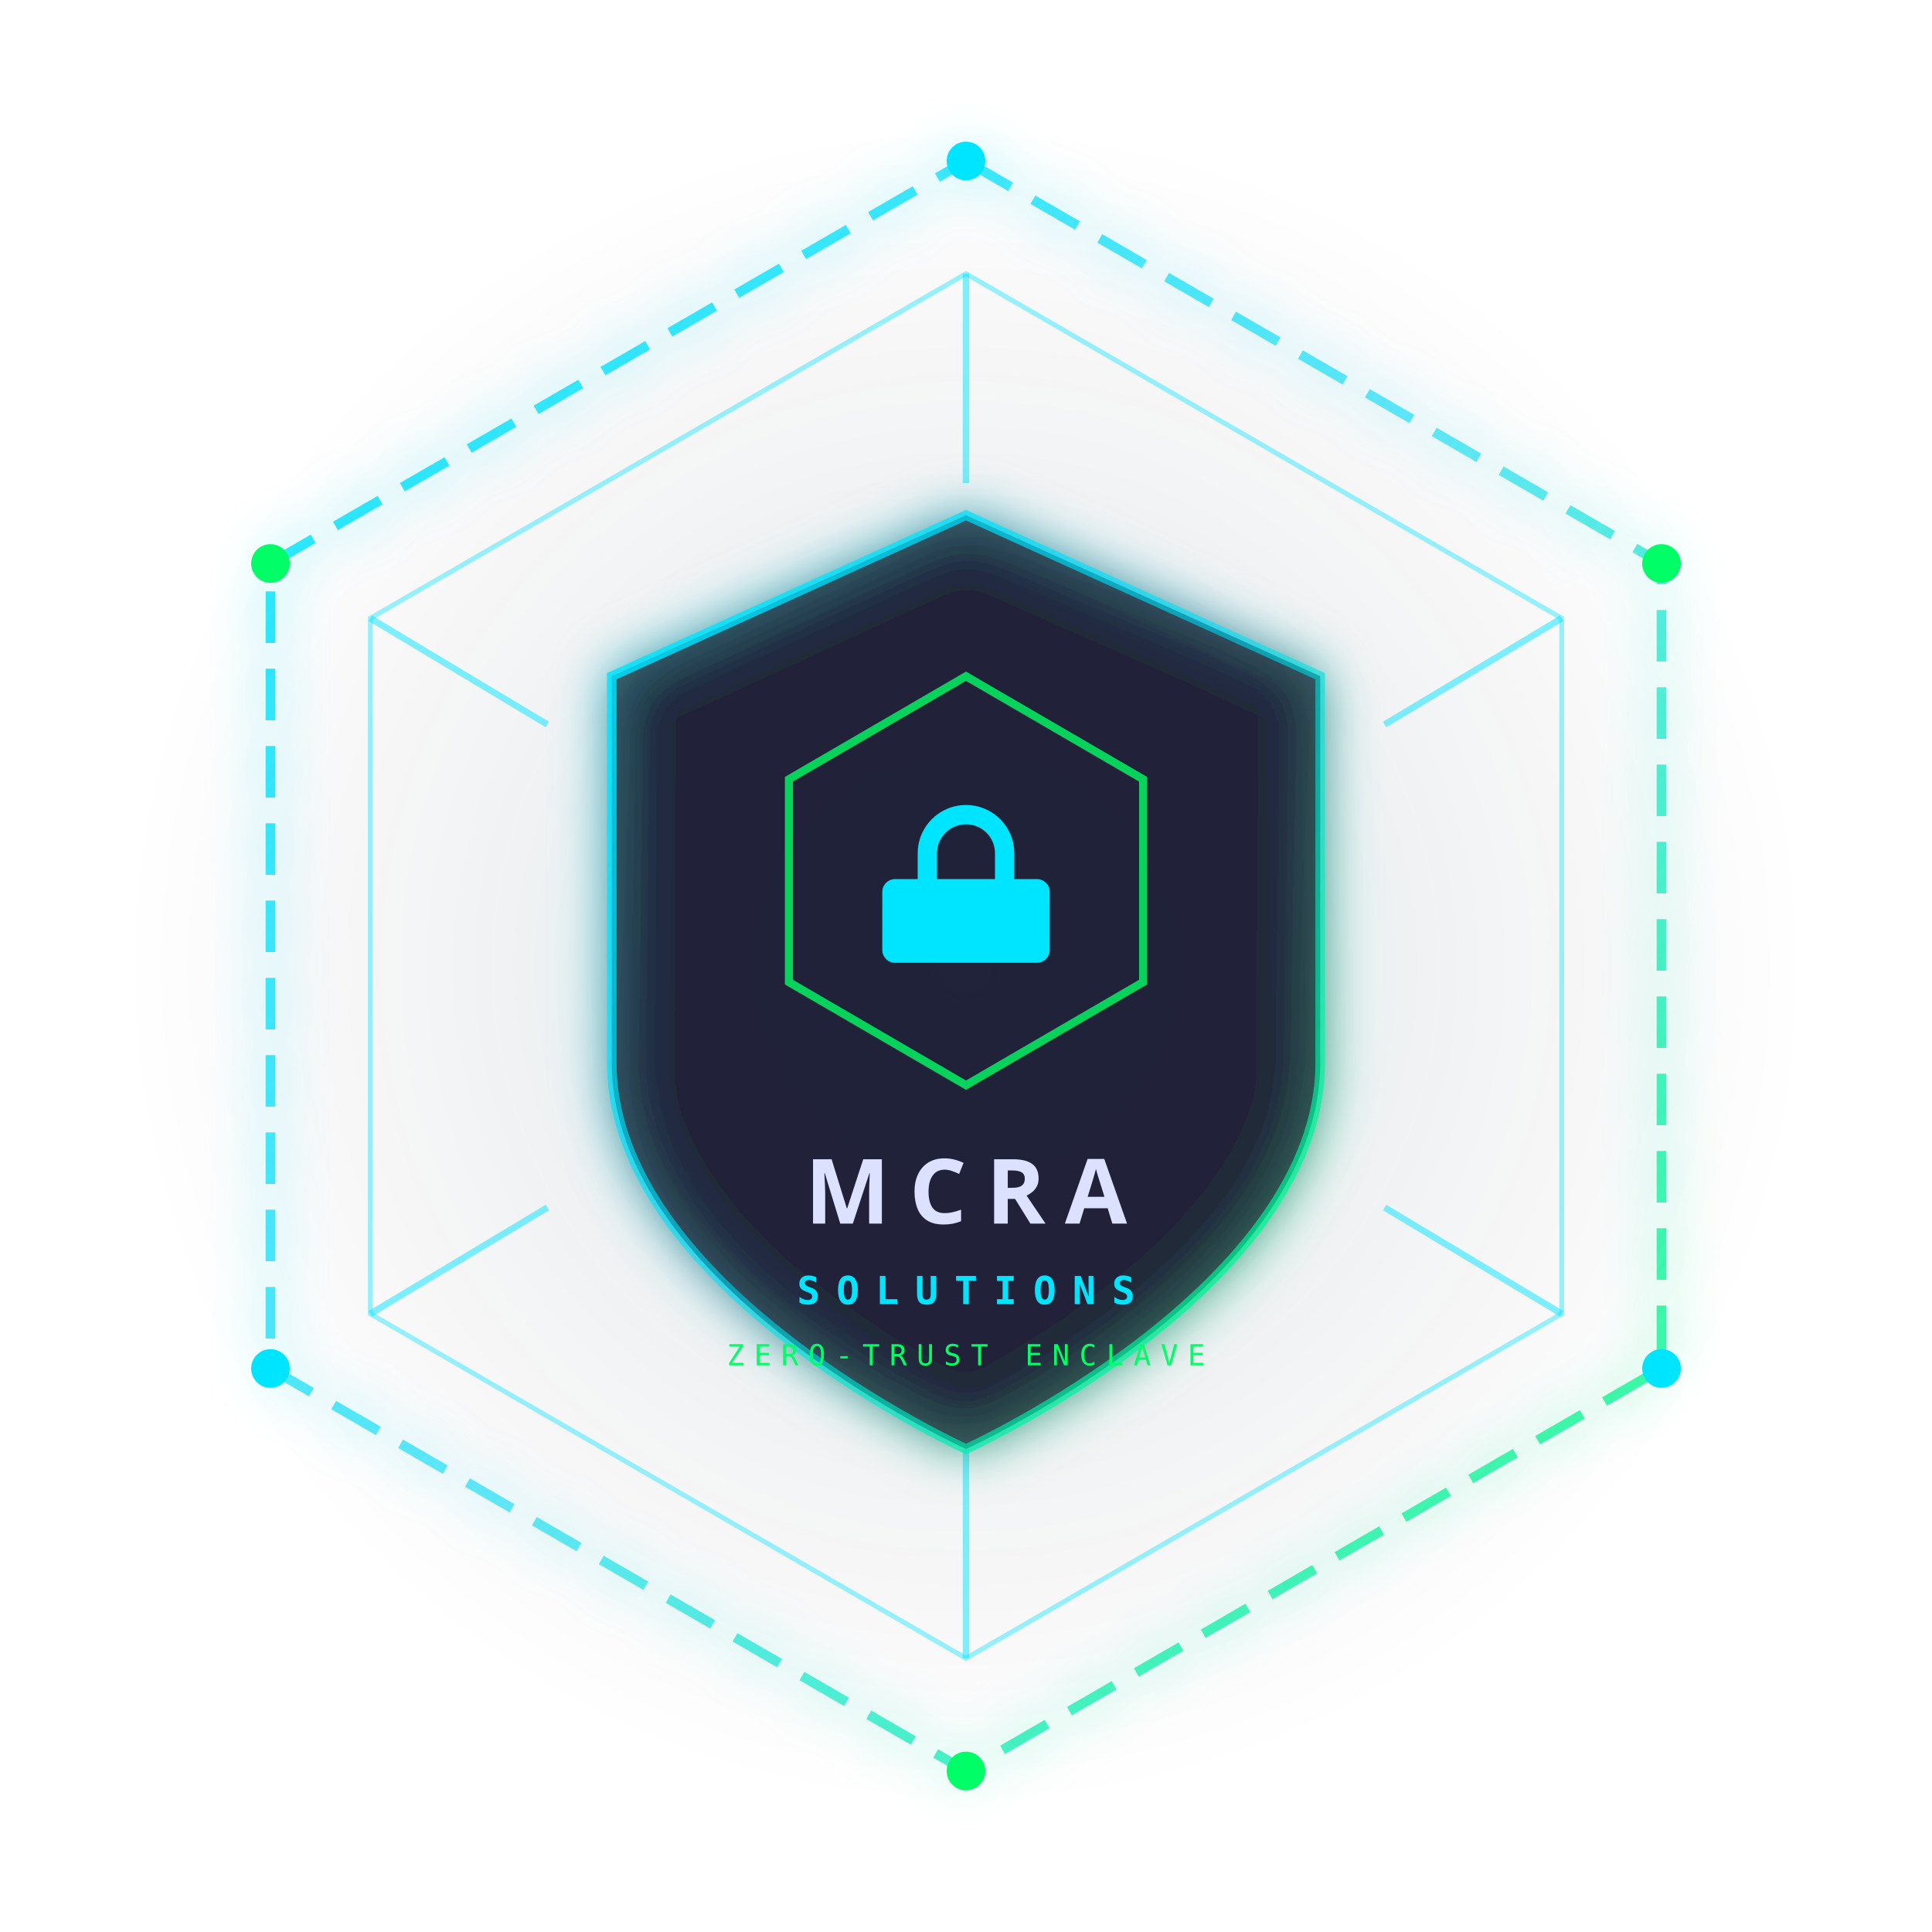
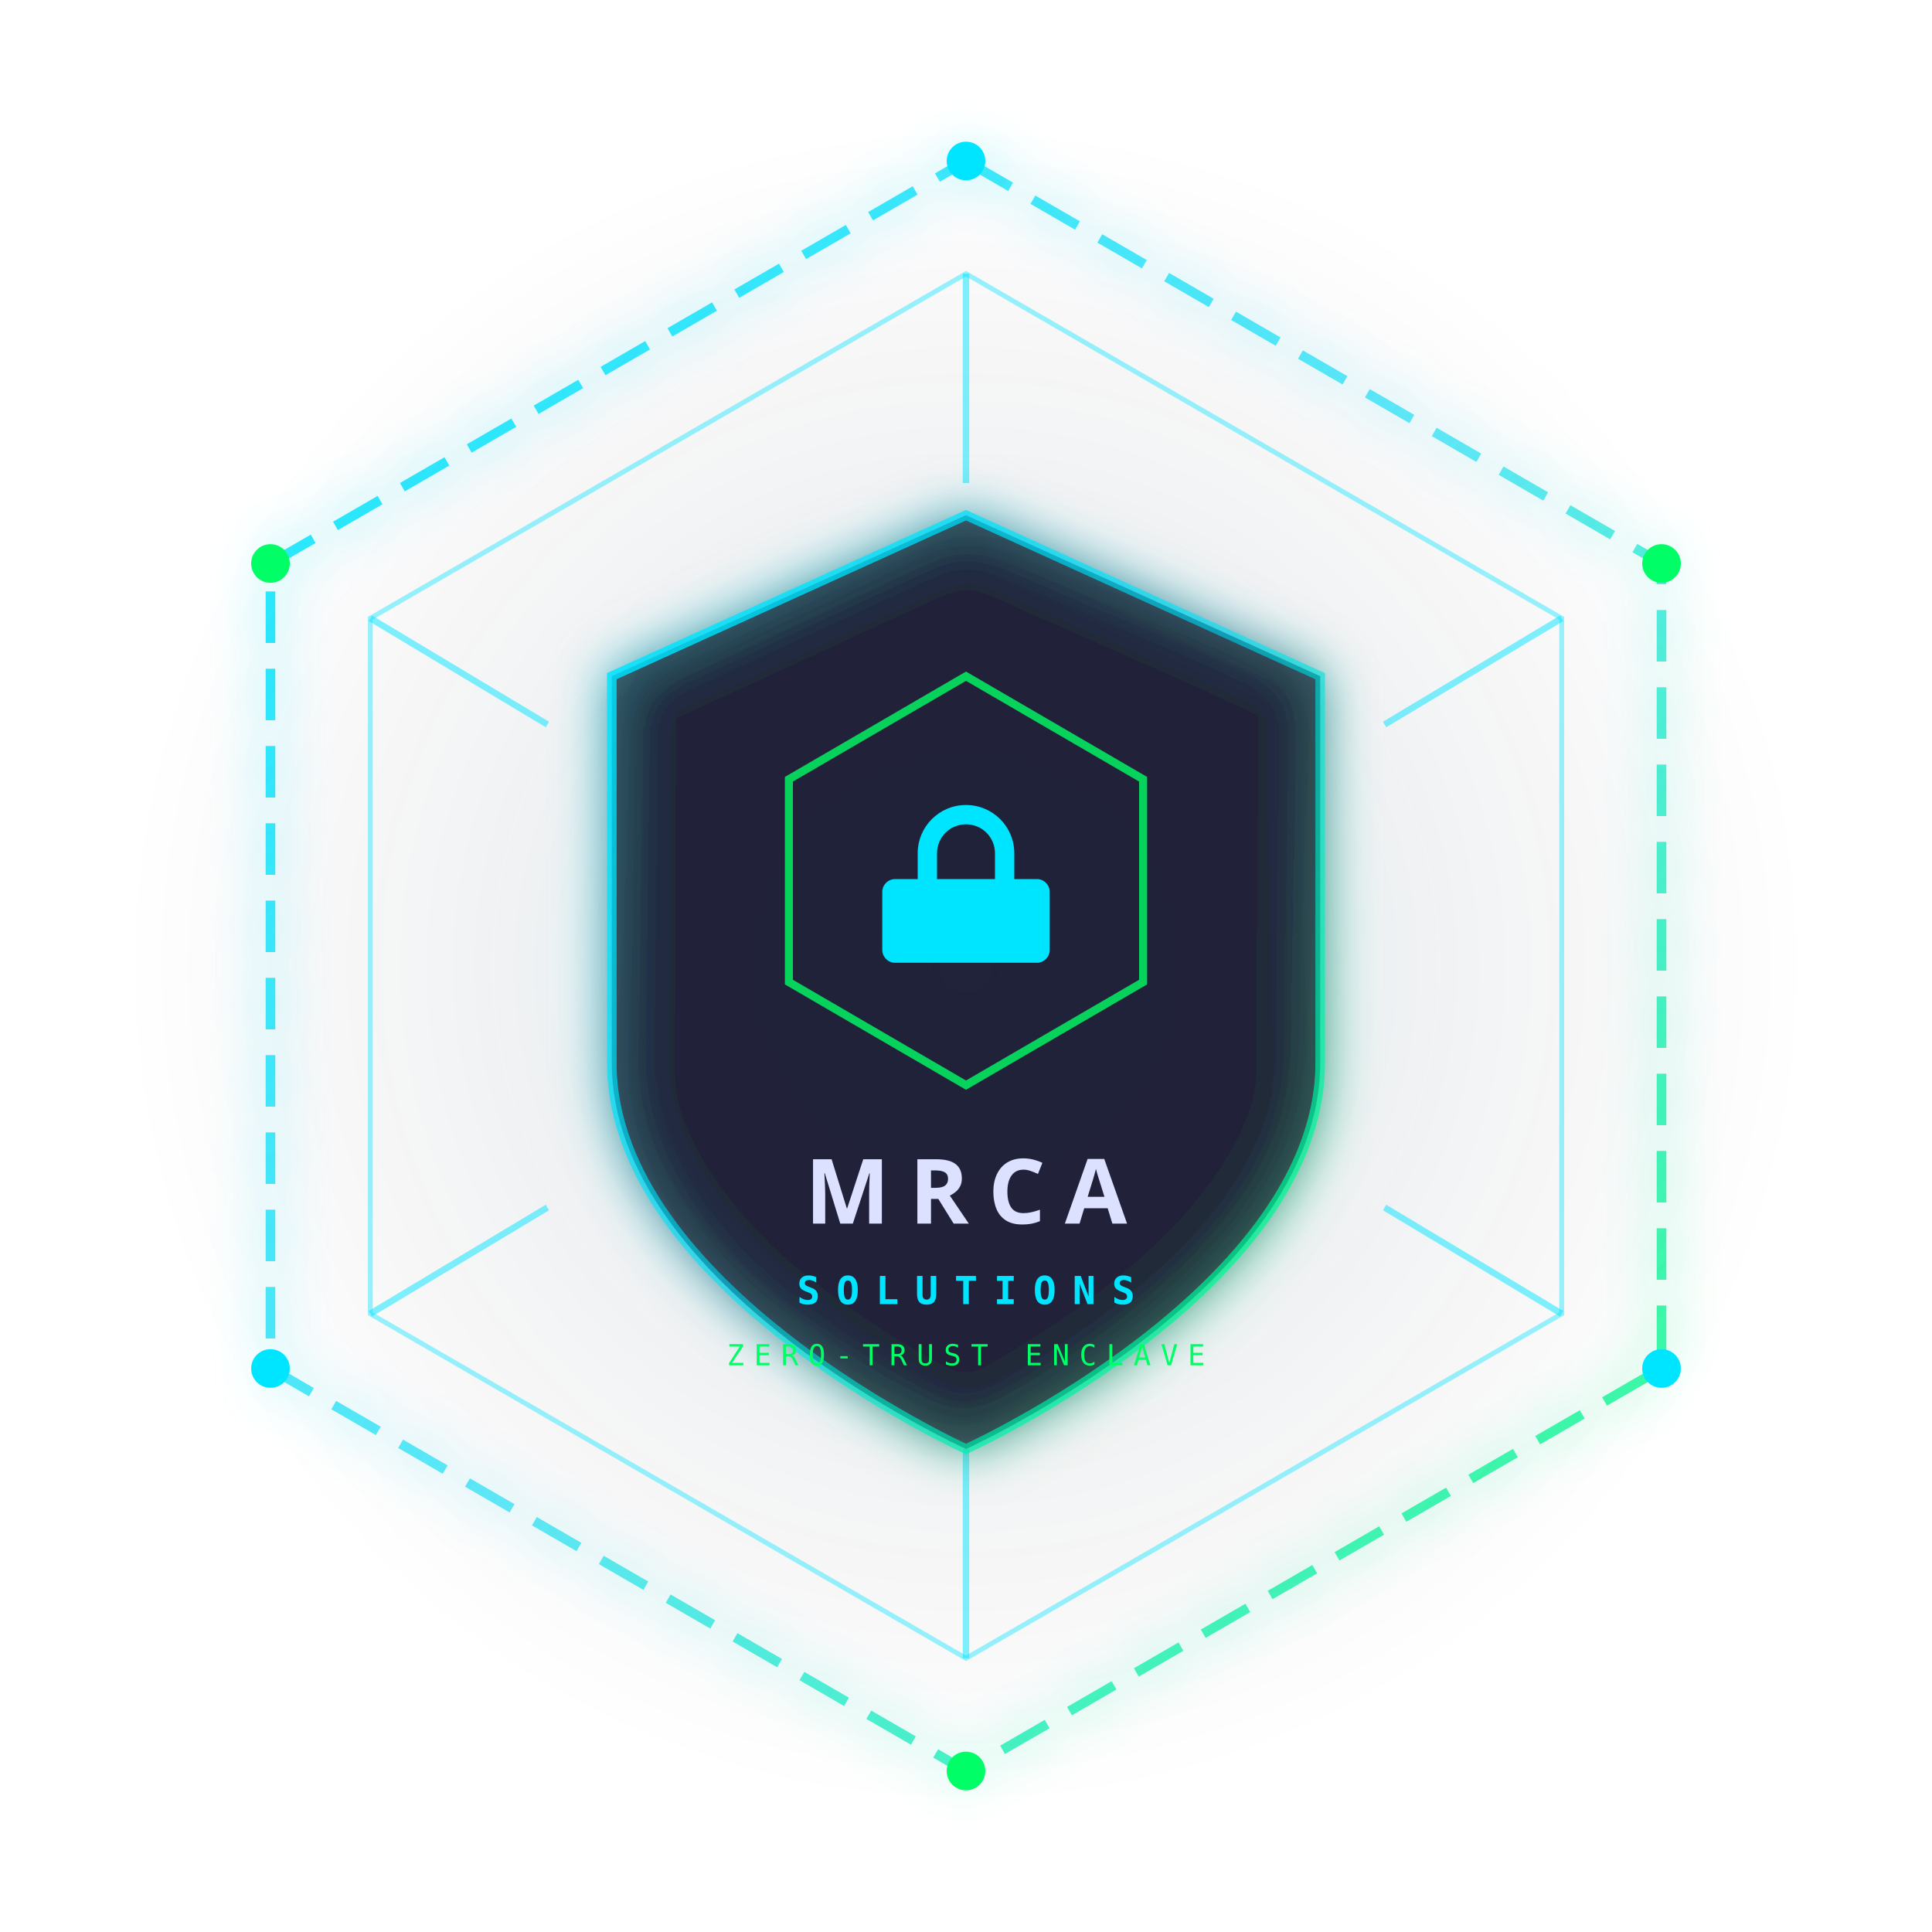
<svg xmlns="http://www.w3.org/2000/svg" viewBox="0 0 600 600" width="100%" height="100%">
  <defs>
    <filter id="glow-cyan" x="-20%" y="-20%" width="140%" height="140%">
      <feGaussianBlur stdDeviation="8" result="blur" />
      <feMerge>
        <feMergeNode in="blur" />
        <feMergeNode in="SourceGraphic" />
      </feMerge>
    </filter>
    <linearGradient id="grad-cyan" x1="0%" y1="0%" x2="100%" y2="100%">
      <stop offset="0%" stop-color="#00e5ff" stop-opacity="0.9" />
      <stop offset="50%" stop-color="#00daf3" stop-opacity="0.6" />
      <stop offset="100%" stop-color="#00fe66" stop-opacity="0.8" />
    </linearGradient>
    <radialGradient id="bg-glow" cx="50%" cy="50%" r="50%">
      <stop offset="0%" stop-color="#00e5ff" stop-opacity="0.15" />
      <stop offset="60%" stop-color="#060d24" stop-opacity="0.05" />
      <stop offset="100%" stop-color="#060d24" stop-opacity="0" />
    </radialGradient>
  </defs>
  <circle cx="300" cy="300" r="260" fill="url(#bg-glow)" />
  <polygon points="300,50 516,175 516,425 300,550 84,425 84,175" fill="none" stroke="url(#grad-cyan)" stroke-width="3" stroke-dasharray="16, 8" filter="url(#glow-cyan)" />
  <polygon points="300,85 485,192 485,408 300,515 115,408 115,192" fill="none" stroke="#00e5ff" stroke-width="1.5" stroke-opacity="0.4" />
  <circle cx="300" cy="50" r="6" fill="#00e5ff" />
  <circle cx="516" cy="175" r="6" fill="#00fe66" />
  <circle cx="516" cy="425" r="6" fill="#00e5ff" />
  <circle cx="300" cy="550" r="6" fill="#00fe66" />
  <circle cx="84" cy="425" r="6" fill="#00e5ff" />
  <circle cx="84" cy="175" r="6" fill="#00fe66" />
  <line x1="300" y1="85" x2="300" y2="150" stroke="#00e5ff" stroke-width="2" stroke-opacity="0.5" />
  <line x1="485" y1="192" x2="430" y2="225" stroke="#00e5ff" stroke-width="2" stroke-opacity="0.5" />
  <line x1="485" y1="408" x2="430" y2="375" stroke="#00e5ff" stroke-width="2" stroke-opacity="0.5" />
  <line x1="300" y1="515" x2="300" y2="450" stroke="#00e5ff" stroke-width="2" stroke-opacity="0.5" />
  <line x1="115" y1="408" x2="170" y2="375" stroke="#00e5ff" stroke-width="2" stroke-opacity="0.5" />
  <line x1="115" y1="192" x2="170" y2="225" stroke="#00e5ff" stroke-width="2" stroke-opacity="0.5" />
  <path d="M300,160 L410,210 L410,330 C410,400 300,450 300,450 C300,450 190,400 190,330 L190,210 Z" fill="#0a1128" fill-opacity="0.7" stroke="url(#grad-cyan)" stroke-width="3" filter="url(#glow-cyan)" />
  <polygon points="300,210 355,242 355,305 300,337 245,305 245,242" fill="none" stroke="#00fe66" stroke-width="2.5" stroke-opacity="0.8" />
  <path d="M285,265 C285,256.7 291.7,250 300,250 C308.3,250 315,256.7 315,265 L315,273 L322,273 C324.2,273 326,274.8 326,277 L326,295 C326,297.2 324.2,299 322,299 L278,299 C275.8,299 274,297.2 274,295 L274,277 C274,274.8 275.8,273 278,273 L285,273 Z M291,273 L309,273 L309,265 C309,260 305,256 300,256 C295,256 291,260 291,265 Z" fill="#00e5ff" />
  <text x="300" y="380" text-anchor="middle" font-family="'Space Grotesk', sans-serif" font-size="28" font-weight="700" letter-spacing="6" fill="#dce1ff">
-     MCRA
+     MRCA
  </text>
  <text x="300" y="405" text-anchor="middle" font-family="'JetBrains Mono', monospace" font-size="12" font-weight="600" letter-spacing="5" fill="#00e5ff">
    SOLUTIONS
  </text>
  <text x="300" y="424" text-anchor="middle" font-family="'JetBrains Mono', monospace" font-size="9" font-weight="500" letter-spacing="3" fill="#00fe66">
    ZERO-TRUST ENCLAVE
  </text>
</svg>
